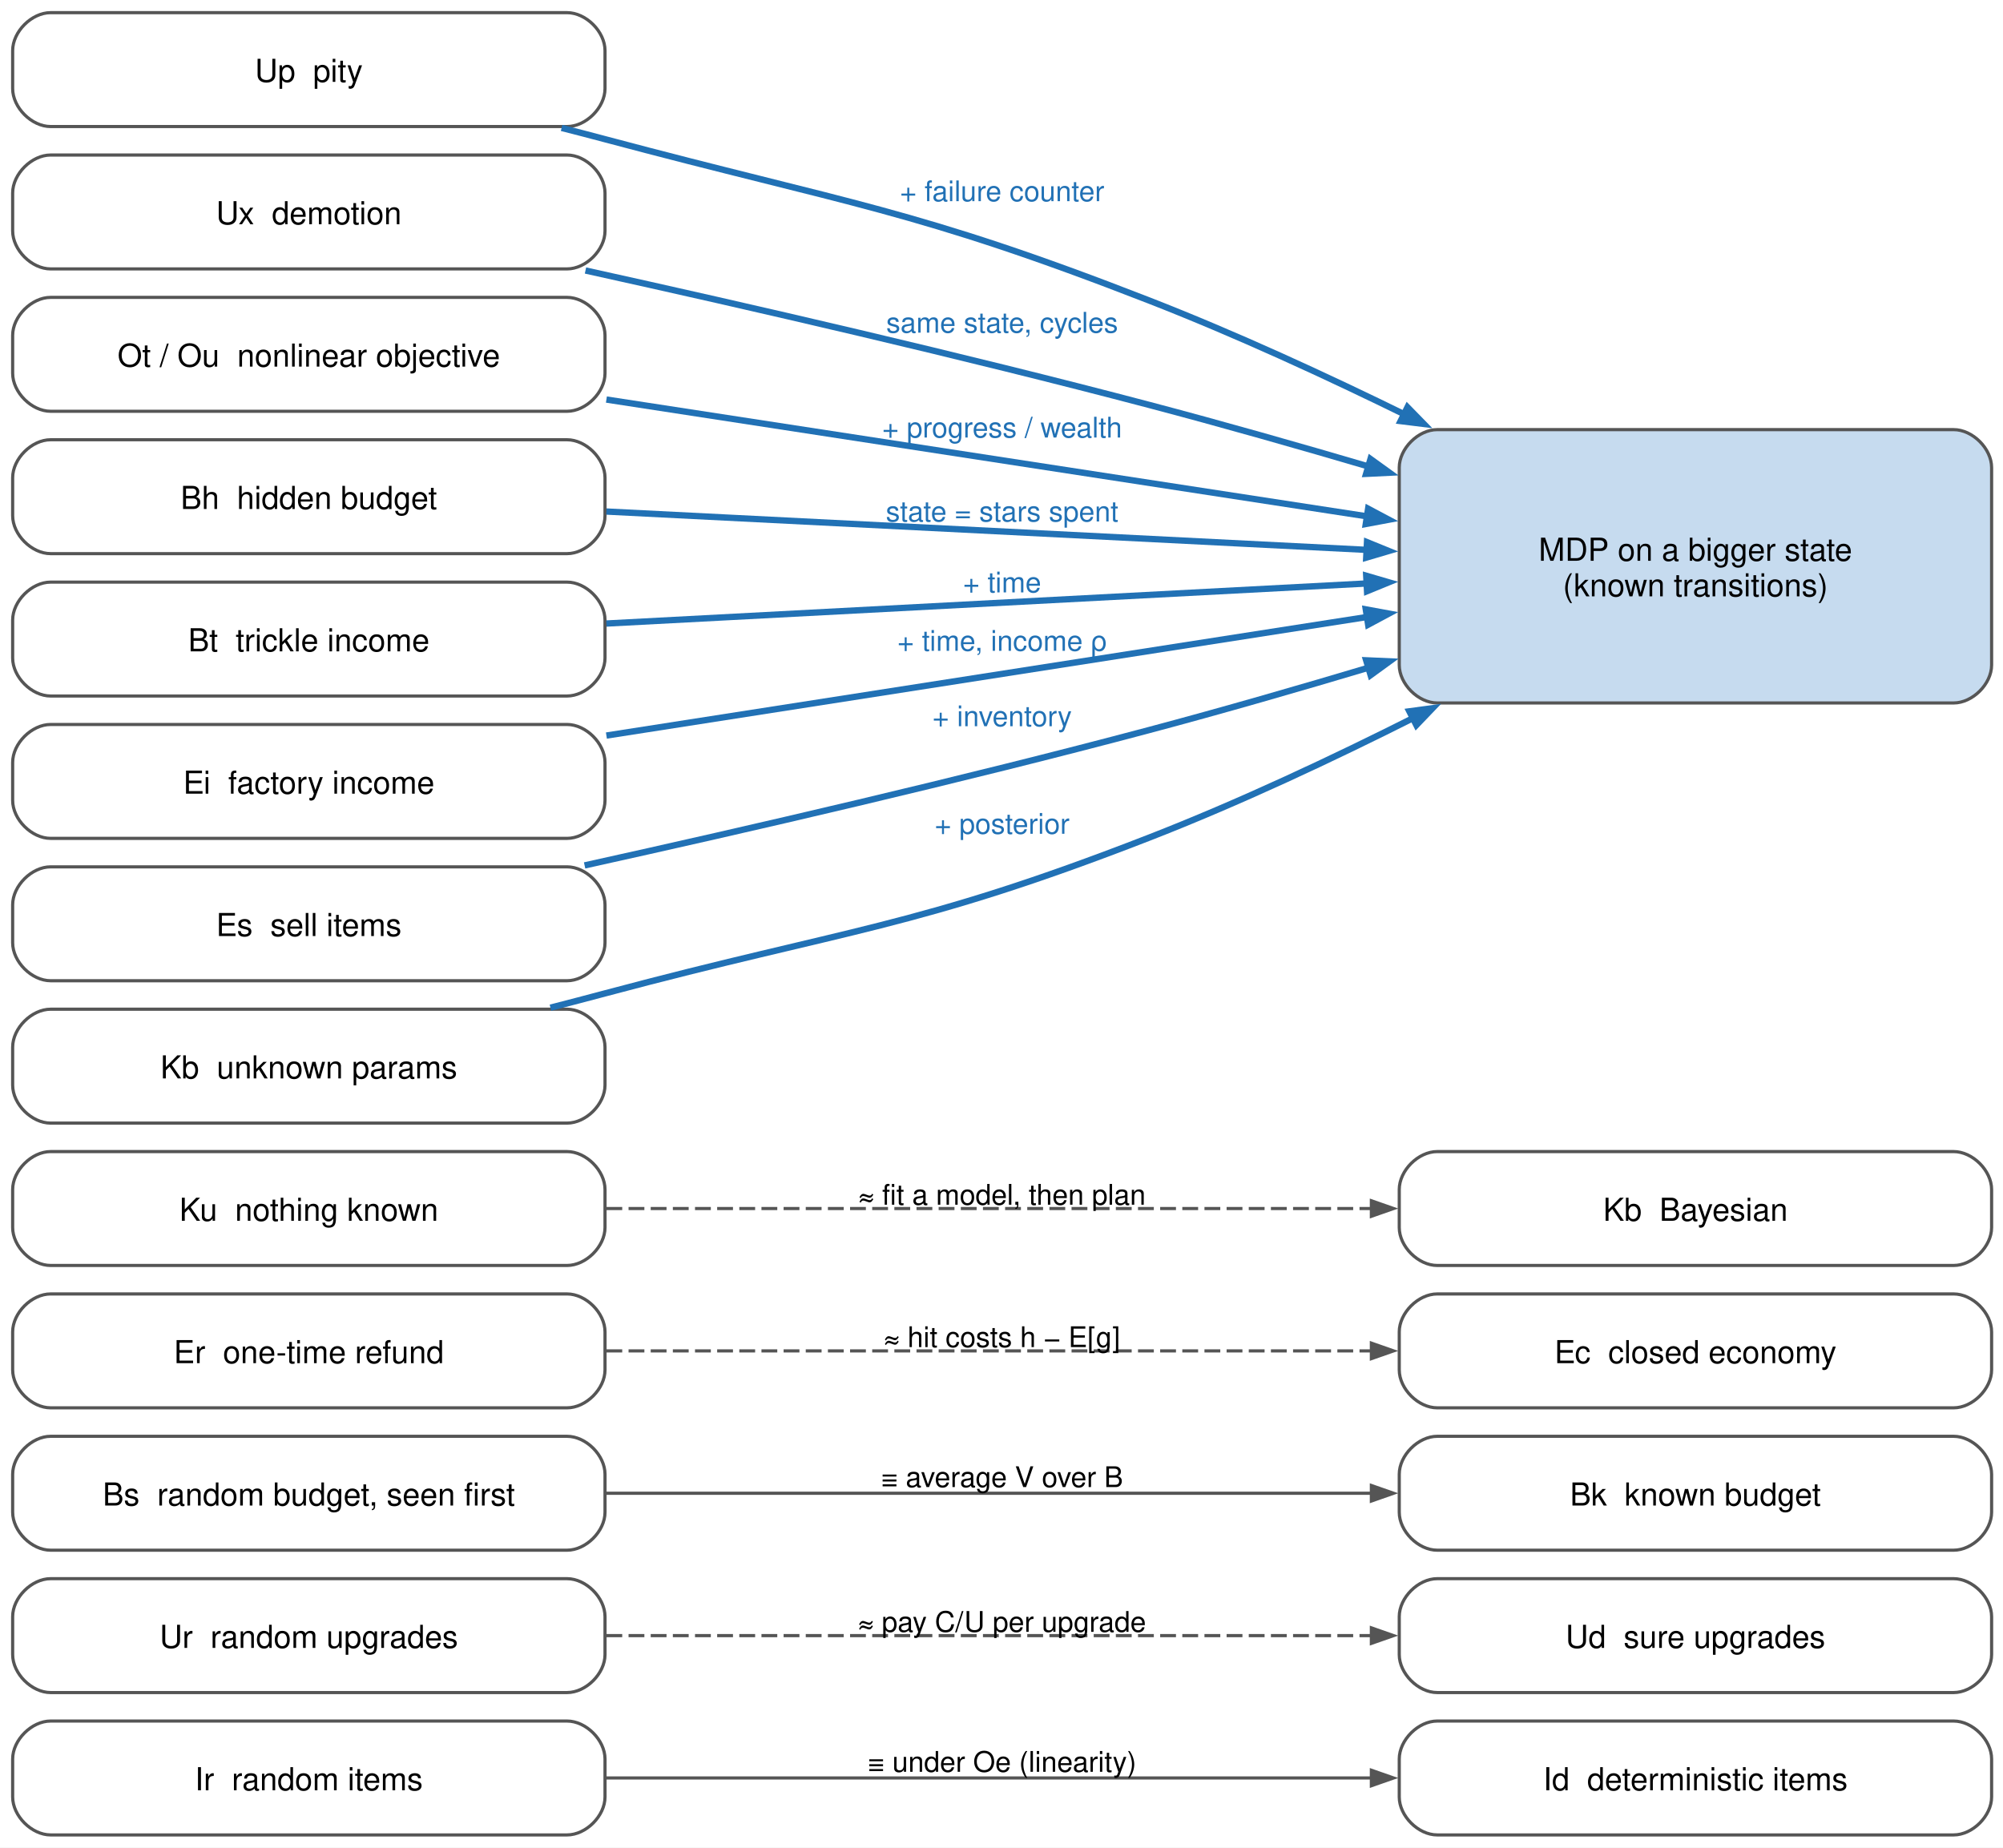
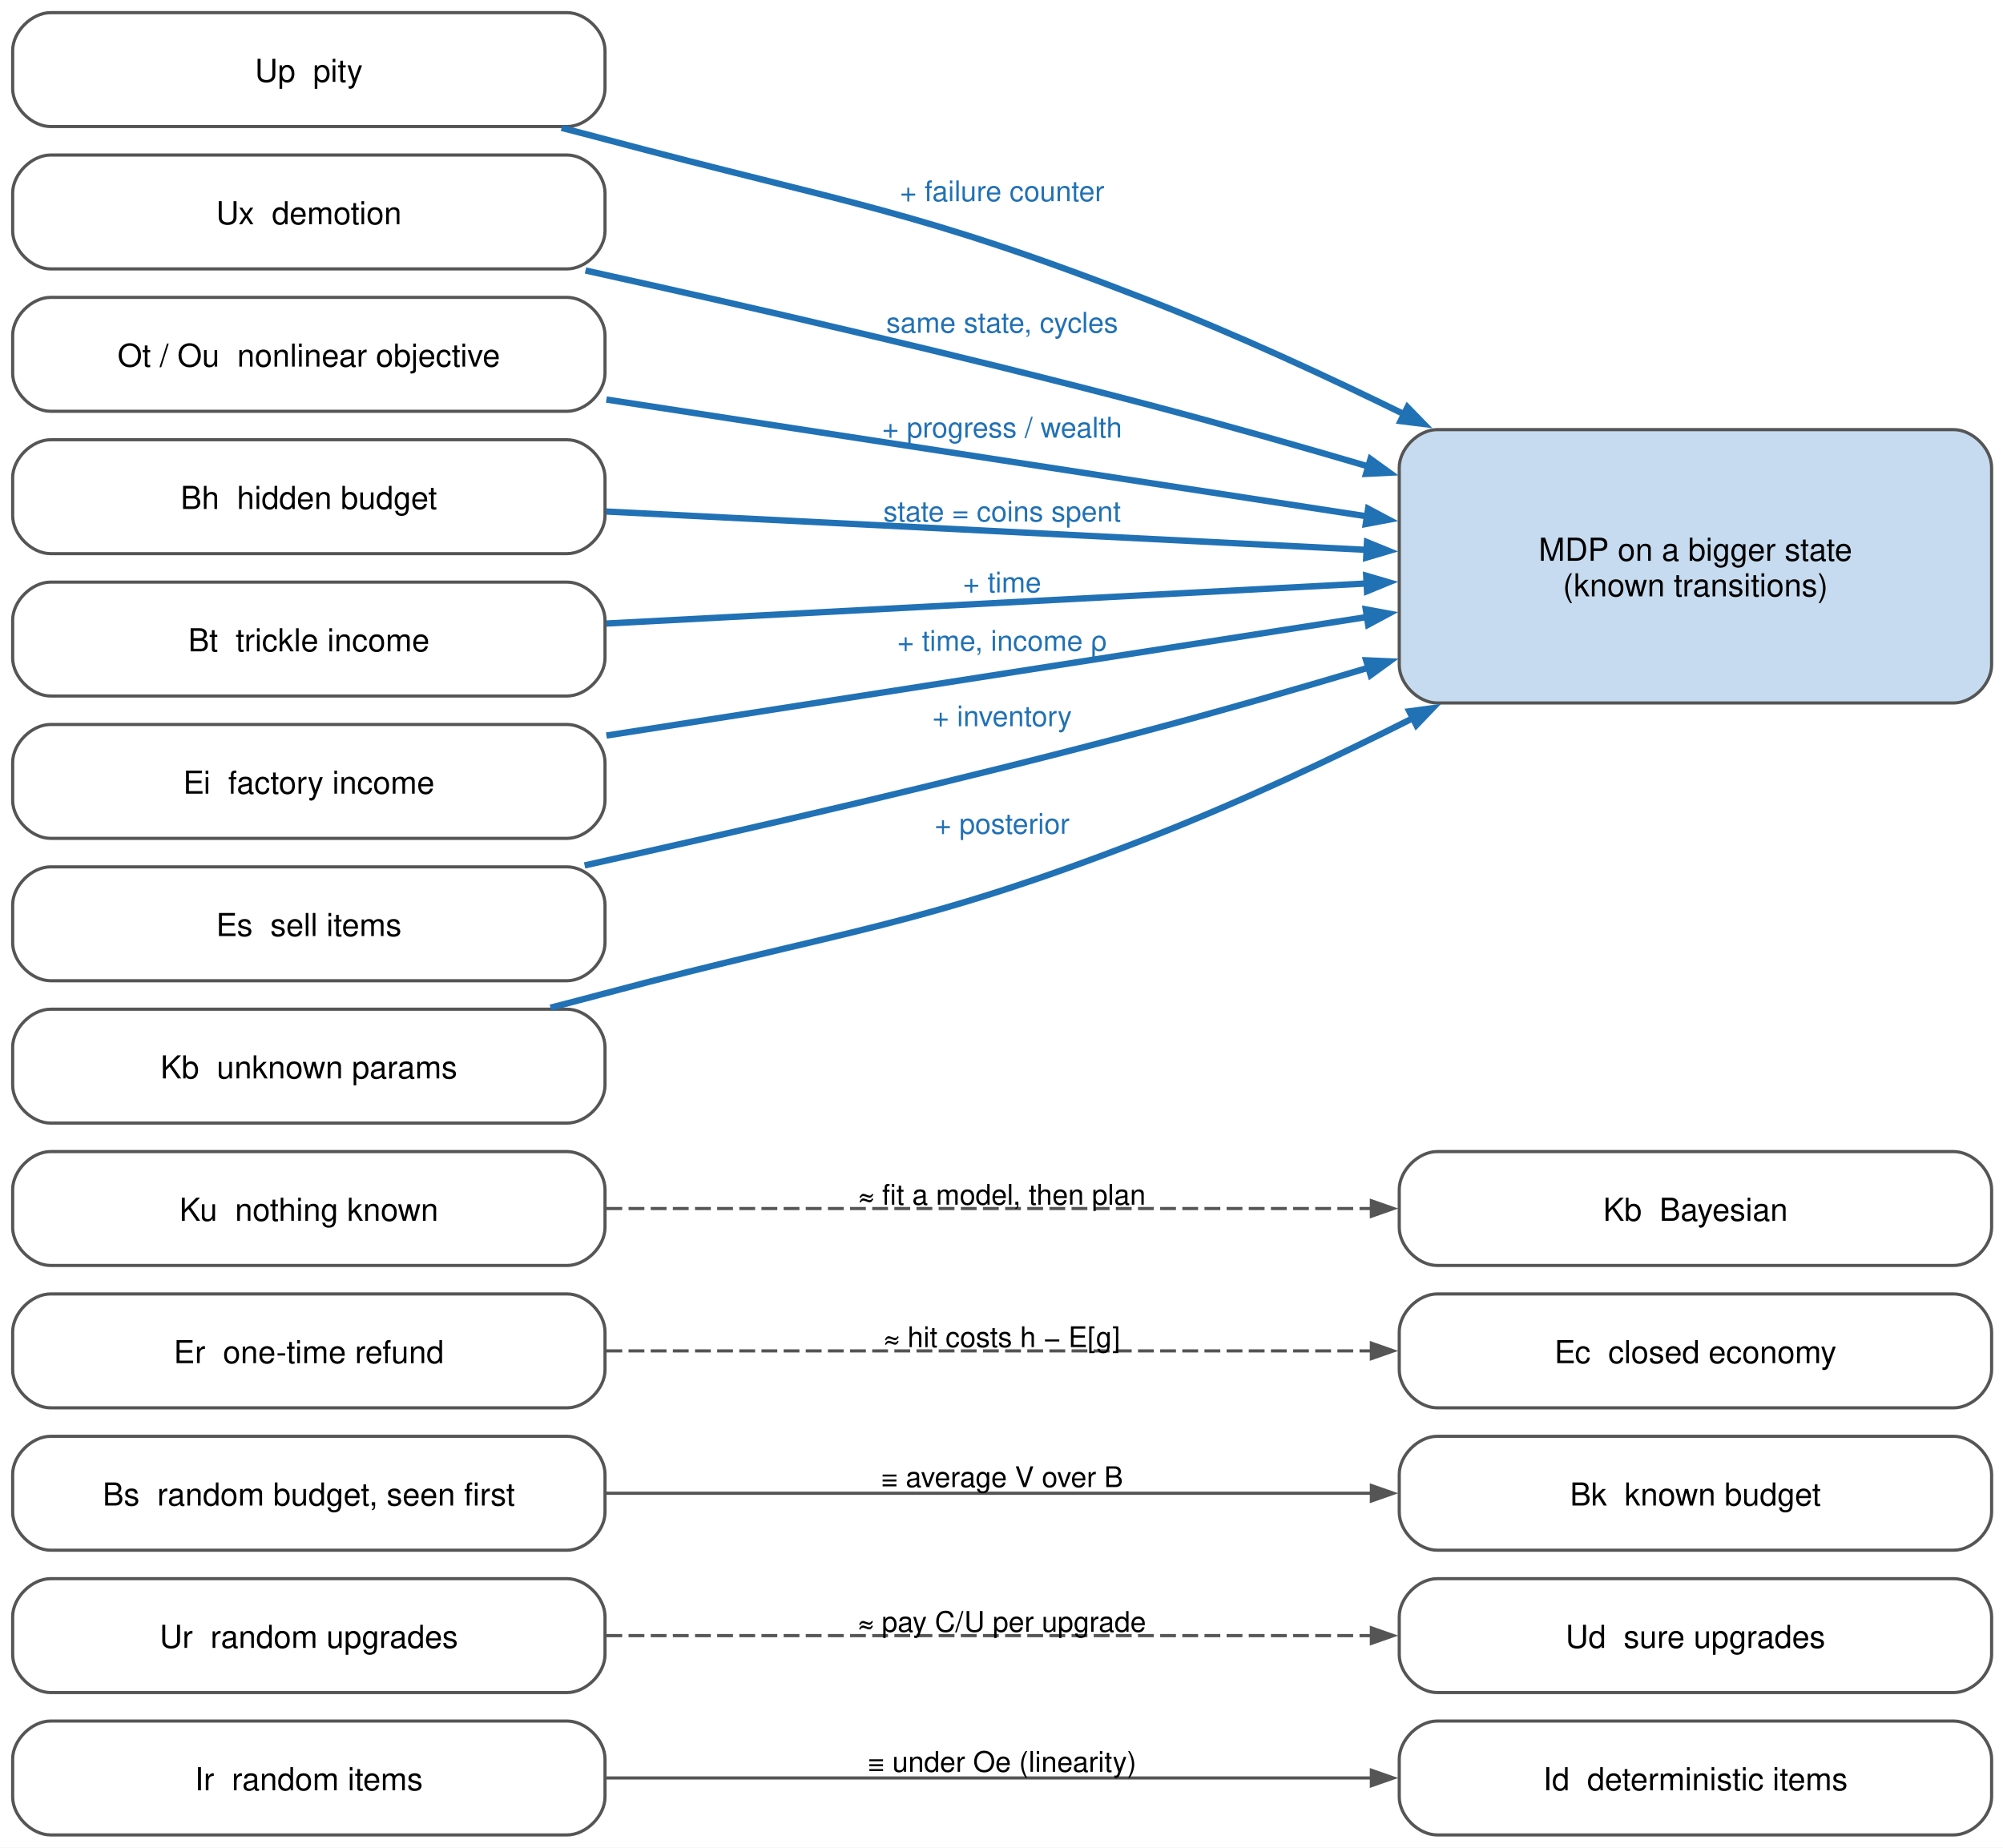
<svg xmlns="http://www.w3.org/2000/svg" width="633pt" height="584pt" viewBox="0.00 0.00 633.00 584.00">
  <g id="graph0" class="graph" transform="scale(1 1) rotate(0) translate(4 580)">
    <polygon fill="white" stroke="none" points="-4,4 -4,-580 629.4,-580 629.4,4 -4,4" />
    <g id="node1" class="node">
      <path fill="none" stroke="#555555" d="M175.2,-36C175.2,-36 12,-36 12,-36 6,-36 0,-30 0,-24 0,-24 0,-12 0,-12 0,-6 6,0 12,0 12,0 175.2,0 175.2,0 181.2,0 187.2,-6 187.2,-12 187.2,-12 187.2,-24 187.2,-24 187.2,-30 181.2,-36 175.2,-36" />
      <text xml:space="preserve" text-anchor="middle" x="93.6" y="-14.12" font-family="Helvetica,sans-Serif" font-size="10.00">Ir  random items</text>
    </g>
    <g id="node14" class="node">
      <path fill="none" stroke="#555555" d="M613.4,-36C613.4,-36 450.2,-36 450.2,-36 444.2,-36 438.2,-30 438.2,-24 438.2,-24 438.2,-12 438.2,-12 438.2,-6 444.2,0 450.2,0 450.2,0 613.4,0 613.4,0 619.4,0 625.4,-6 625.4,-12 625.4,-12 625.4,-24 625.4,-24 625.4,-30 619.4,-36 613.4,-36" />
      <text xml:space="preserve" text-anchor="middle" x="531.8" y="-14.12" font-family="Helvetica,sans-Serif" font-size="10.00">Id  deterministic items</text>
    </g>
    <g id="edge1" class="edge">
      <path fill="none" stroke="#555555" d="M187.64,-18C258.71,-18 356.55,-18 429.57,-18" />
      <polygon fill="#555555" stroke="#555555" points="429.39,-20.45 436.39,-18 429.39,-15.55 429.39,-20.45" />
      <text xml:space="preserve" text-anchor="middle" x="312.7" y="-19.95" font-family="Helvetica,sans-Serif" font-size="9.00">≡ under Oe (linearity)</text>
    </g>
    <g id="node2" class="node">
      <path fill="none" stroke="#555555" d="M175.2,-81C175.2,-81 12,-81 12,-81 6,-81 0,-75 0,-69 0,-69 0,-57 0,-57 0,-51 6,-45 12,-45 12,-45 175.2,-45 175.2,-45 181.2,-45 187.2,-51 187.2,-57 187.2,-57 187.2,-69 187.2,-69 187.2,-75 181.2,-81 175.2,-81" />
      <text xml:space="preserve" text-anchor="middle" x="93.6" y="-59.12" font-family="Helvetica,sans-Serif" font-size="10.00">Ur  random upgrades</text>
    </g>
    <g id="node15" class="node">
      <path fill="none" stroke="#555555" d="M613.4,-81C613.4,-81 450.2,-81 450.2,-81 444.2,-81 438.2,-75 438.2,-69 438.2,-69 438.2,-57 438.2,-57 438.2,-51 444.2,-45 450.2,-45 450.2,-45 613.4,-45 613.4,-45 619.4,-45 625.4,-51 625.4,-57 625.4,-57 625.4,-69 625.4,-69 625.4,-75 619.4,-81 613.4,-81" />
      <text xml:space="preserve" text-anchor="middle" x="531.8" y="-59.12" font-family="Helvetica,sans-Serif" font-size="10.00">Ud  sure upgrades</text>
    </g>
    <g id="edge2" class="edge">
      <path fill="none" stroke="#555555" stroke-dasharray="5,2" d="M187.64,-63C258.71,-63 356.55,-63 429.57,-63" />
      <polygon fill="#555555" stroke="#555555" points="429.39,-65.45 436.39,-63 429.39,-60.55 429.39,-65.45" />
      <text xml:space="preserve" text-anchor="middle" x="312.7" y="-64.2" font-family="Helvetica,sans-Serif" font-size="9.00">≈ pay C/U per upgrade</text>
    </g>
    <g id="node3" class="node">
      <path fill="none" stroke="#555555" d="M175.2,-126C175.2,-126 12,-126 12,-126 6,-126 0,-120 0,-114 0,-114 0,-102 0,-102 0,-96 6,-90 12,-90 12,-90 175.2,-90 175.2,-90 181.2,-90 187.2,-96 187.2,-102 187.2,-102 187.2,-114 187.2,-114 187.2,-120 181.2,-126 175.2,-126" />
      <text xml:space="preserve" text-anchor="middle" x="93.6" y="-104.12" font-family="Helvetica,sans-Serif" font-size="10.00">Bs  random budget, seen first</text>
    </g>
    <g id="node16" class="node">
      <path fill="none" stroke="#555555" d="M613.4,-126C613.4,-126 450.2,-126 450.2,-126 444.2,-126 438.2,-120 438.2,-114 438.2,-114 438.2,-102 438.2,-102 438.2,-96 444.2,-90 450.2,-90 450.2,-90 613.4,-90 613.4,-90 619.4,-90 625.4,-96 625.4,-102 625.4,-102 625.4,-114 625.4,-114 625.4,-120 619.4,-126 613.4,-126" />
      <text xml:space="preserve" text-anchor="middle" x="531.8" y="-104.12" font-family="Helvetica,sans-Serif" font-size="10.00">Bk  known budget</text>
    </g>
    <g id="edge3" class="edge">
      <path fill="none" stroke="#555555" d="M187.64,-108C258.71,-108 356.55,-108 429.57,-108" />
      <polygon fill="#555555" stroke="#555555" points="429.39,-110.45 436.39,-108 429.39,-105.55 429.39,-110.45" />
      <text xml:space="preserve" text-anchor="middle" x="312.7" y="-109.95" font-family="Helvetica,sans-Serif" font-size="9.00">≡ average V over B</text>
    </g>
    <g id="node4" class="node">
      <path fill="none" stroke="#555555" d="M175.2,-171C175.2,-171 12,-171 12,-171 6,-171 0,-165 0,-159 0,-159 0,-147 0,-147 0,-141 6,-135 12,-135 12,-135 175.2,-135 175.2,-135 181.2,-135 187.2,-141 187.2,-147 187.2,-147 187.2,-159 187.2,-159 187.2,-165 181.2,-171 175.2,-171" />
      <text xml:space="preserve" text-anchor="middle" x="93.6" y="-149.12" font-family="Helvetica,sans-Serif" font-size="10.00">Er  one-time refund</text>
    </g>
    <g id="node17" class="node">
      <path fill="none" stroke="#555555" d="M613.4,-171C613.4,-171 450.2,-171 450.2,-171 444.2,-171 438.2,-165 438.2,-159 438.2,-159 438.2,-147 438.2,-147 438.2,-141 444.2,-135 450.2,-135 450.2,-135 613.4,-135 613.4,-135 619.4,-135 625.4,-141 625.4,-147 625.4,-147 625.4,-159 625.4,-159 625.4,-165 619.4,-171 613.4,-171" />
      <text xml:space="preserve" text-anchor="middle" x="531.8" y="-149.12" font-family="Helvetica,sans-Serif" font-size="10.00">Ec  closed economy</text>
    </g>
    <g id="edge4" class="edge">
      <path fill="none" stroke="#555555" stroke-dasharray="5,2" d="M187.64,-153C258.71,-153 356.55,-153 429.57,-153" />
      <polygon fill="#555555" stroke="#555555" points="429.39,-155.45 436.39,-153 429.39,-150.55 429.39,-155.45" />
      <text xml:space="preserve" text-anchor="middle" x="312.7" y="-154.2" font-family="Helvetica,sans-Serif" font-size="9.00">≈ hit costs h − E[g]</text>
    </g>
    <g id="node5" class="node">
      <path fill="none" stroke="#555555" d="M175.2,-216C175.2,-216 12,-216 12,-216 6,-216 0,-210 0,-204 0,-204 0,-192 0,-192 0,-186 6,-180 12,-180 12,-180 175.2,-180 175.2,-180 181.2,-180 187.2,-186 187.2,-192 187.2,-192 187.2,-204 187.2,-204 187.2,-210 181.2,-216 175.2,-216" />
      <text xml:space="preserve" text-anchor="middle" x="93.6" y="-194.12" font-family="Helvetica,sans-Serif" font-size="10.00">Ku  nothing known</text>
    </g>
    <g id="node18" class="node">
      <path fill="none" stroke="#555555" d="M613.4,-216C613.4,-216 450.2,-216 450.2,-216 444.2,-216 438.2,-210 438.2,-204 438.2,-204 438.2,-192 438.2,-192 438.2,-186 444.2,-180 450.2,-180 450.2,-180 613.4,-180 613.4,-180 619.4,-180 625.4,-186 625.4,-192 625.4,-192 625.4,-204 625.4,-204 625.4,-210 619.4,-216 613.4,-216" />
      <text xml:space="preserve" text-anchor="middle" x="531.8" y="-194.12" font-family="Helvetica,sans-Serif" font-size="10.00">Kb  Bayesian</text>
    </g>
    <g id="edge5" class="edge">
      <path fill="none" stroke="#555555" stroke-dasharray="5,2" d="M187.64,-198C258.71,-198 356.55,-198 429.57,-198" />
      <polygon fill="#555555" stroke="#555555" points="429.39,-200.45 436.39,-198 429.39,-195.55 429.39,-200.45" />
      <text xml:space="preserve" text-anchor="middle" x="312.7" y="-199.2" font-family="Helvetica,sans-Serif" font-size="9.00">≈ fit a model, then plan</text>
    </g>
    <g id="node6" class="node">
      <path fill="none" stroke="#555555" d="M175.2,-576C175.2,-576 12,-576 12,-576 6,-576 0,-570 0,-564 0,-564 0,-552 0,-552 0,-546 6,-540 12,-540 12,-540 175.2,-540 175.2,-540 181.2,-540 187.2,-546 187.2,-552 187.2,-552 187.2,-564 187.2,-564 187.2,-570 181.2,-576 175.2,-576" />
      <text xml:space="preserve" text-anchor="middle" x="93.6" y="-554.12" font-family="Helvetica,sans-Serif" font-size="10.00">Up  pity</text>
    </g>
    <g id="node19" class="node">
      <path fill="#c6dbef" stroke="#555555" d="M613.4,-444.2C613.4,-444.2 450.2,-444.2 450.2,-444.2 444.2,-444.2 438.2,-438.2 438.2,-432.2 438.2,-432.2 438.2,-369.8 438.2,-369.8 438.2,-363.8 444.2,-357.8 450.2,-357.8 450.2,-357.8 613.4,-357.8 613.4,-357.8 619.4,-357.8 625.4,-363.8 625.4,-369.8 625.4,-369.8 625.4,-432.2 625.4,-432.2 625.4,-438.2 619.4,-444.2 613.4,-444.2" />
      <text xml:space="preserve" text-anchor="middle" x="531.8" y="-402.75" font-family="Helvetica,sans-Serif" font-size="10.00">MDP on a bigger state</text>
      <text xml:space="preserve" text-anchor="middle" x="531.8" y="-391.5" font-family="Helvetica,sans-Serif" font-size="10.00">(known transitions)</text>
    </g>
    <g id="edge6" class="edge">
      <path fill="none" stroke="#2171b5" stroke-width="2" d="M173.48,-539.57C178.13,-538.39 182.73,-537.19 187.2,-536 264.24,-515.44 284.91,-513.96 359.2,-485 386.34,-474.42 415.06,-461.21 441.08,-448.42" />
      <polygon fill="#2171b5" stroke="#2171b5" stroke-width="2" points="440.8,-451.29 445.98,-445.99 438.62,-446.9 440.8,-451.29" />
      <text xml:space="preserve" text-anchor="middle" x="312.7" y="-516.41" font-family="Helvetica,sans-Serif" font-size="9.00" fill="#2171b5">+ failure counter</text>
    </g>
    <g id="node7" class="node">
      <path fill="none" stroke="#555555" d="M175.2,-531C175.2,-531 12,-531 12,-531 6,-531 0,-525 0,-519 0,-519 0,-507 0,-507 0,-501 6,-495 12,-495 12,-495 175.2,-495 175.2,-495 181.2,-495 187.2,-501 187.2,-507 187.2,-507 187.2,-519 187.2,-519 187.2,-525 181.2,-531 175.2,-531" />
      <text xml:space="preserve" text-anchor="middle" x="93.6" y="-509.12" font-family="Helvetica,sans-Serif" font-size="10.00">Ux  demotion</text>
    </g>
    <g id="edge7" class="edge">
      <path fill="none" stroke="#2171b5" stroke-width="2" d="M181.03,-494.5C232.89,-483.05 300.05,-467.59 359.2,-452 382.19,-445.94 406.75,-438.95 429.91,-432.13" />
      <polygon fill="#2171b5" stroke="#2171b5" stroke-width="2" points="429.11,-434.92 435.13,-430.58 427.72,-430.22 429.11,-434.92" />
      <text xml:space="preserve" text-anchor="middle" x="312.7" y="-474.85" font-family="Helvetica,sans-Serif" font-size="9.00" fill="#2171b5">same state, cycles</text>
    </g>
    <g id="node8" class="node">
      <path fill="none" stroke="#555555" d="M175.2,-486C175.2,-486 12,-486 12,-486 6,-486 0,-480 0,-474 0,-474 0,-462 0,-462 0,-456 6,-450 12,-450 12,-450 175.2,-450 175.2,-450 181.2,-450 187.2,-456 187.2,-462 187.2,-462 187.2,-474 187.2,-474 187.2,-480 181.2,-486 175.2,-486" />
      <text xml:space="preserve" text-anchor="middle" x="93.6" y="-464.12" font-family="Helvetica,sans-Serif" font-size="10.00">Ot / Ou  nonlinear objective</text>
    </g>
    <g id="edge8" class="edge">
      <path fill="none" stroke="#2171b5" stroke-width="2" d="M187.64,-453.71C258.71,-442.79 356.55,-427.77 429.57,-416.55" />
      <polygon fill="#2171b5" stroke="#2171b5" stroke-width="2" points="428.36,-419.21 434.91,-415.73 427.62,-414.37 428.36,-419.21" />
      <text xml:space="preserve" text-anchor="middle" x="312.7" y="-441.7" font-family="Helvetica,sans-Serif" font-size="9.00" fill="#2171b5">+ progress / wealth</text>
    </g>
    <g id="node9" class="node">
      <path fill="none" stroke="#555555" d="M175.2,-441C175.2,-441 12,-441 12,-441 6,-441 0,-435 0,-429 0,-429 0,-417 0,-417 0,-411 6,-405 12,-405 12,-405 175.2,-405 175.2,-405 181.2,-405 187.2,-411 187.2,-417 187.2,-417 187.2,-429 187.2,-429 187.2,-435 181.2,-441 175.2,-441" />
      <text xml:space="preserve" text-anchor="middle" x="93.6" y="-419.12" font-family="Helvetica,sans-Serif" font-size="10.00">Bh  hidden budget</text>
    </g>
    <g id="edge9" class="edge">
      <path fill="none" stroke="#2171b5" stroke-width="2" d="M187.64,-418.31C258.71,-414.72 356.55,-409.79 429.57,-406.11" />
      <polygon fill="#2171b5" stroke="#2171b5" stroke-width="2" points="428.01,-408.64 434.88,-405.84 427.76,-403.74 428.01,-408.64" />
-       <text xml:space="preserve" text-anchor="middle" x="312.7" y="-415.17" font-family="Helvetica,sans-Serif" font-size="9.00" fill="#2171b5">state = stars spent</text>
+       <text xml:space="preserve" text-anchor="middle" x="312.7" y="-415.17" font-family="Helvetica,sans-Serif" font-size="9.00" fill="#2171b5">state = coins spent</text>
    </g>
    <g id="node10" class="node">
      <path fill="none" stroke="#555555" d="M175.2,-396C175.2,-396 12,-396 12,-396 6,-396 0,-390 0,-384 0,-384 0,-372 0,-372 0,-366 6,-360 12,-360 12,-360 175.2,-360 175.2,-360 181.2,-360 187.2,-366 187.2,-372 187.2,-372 187.2,-384 187.2,-384 187.2,-390 181.2,-396 175.2,-396" />
      <text xml:space="preserve" text-anchor="middle" x="93.6" y="-374.12" font-family="Helvetica,sans-Serif" font-size="10.00">Bt  trickle income</text>
    </g>
    <g id="edge10" class="edge">
      <path fill="none" stroke="#2171b5" stroke-width="2" d="M187.64,-382.91C258.71,-386.65 356.55,-391.81 429.57,-395.66" />
      <polygon fill="#2171b5" stroke="#2171b5" stroke-width="2" points="427.76,-398.02 434.88,-395.94 428.02,-393.13 427.76,-398.02" />
      <text xml:space="preserve" text-anchor="middle" x="312.7" y="-392.76" font-family="Helvetica,sans-Serif" font-size="9.00" fill="#2171b5">+ time</text>
    </g>
    <g id="node11" class="node">
      <path fill="none" stroke="#555555" d="M175.2,-351C175.2,-351 12,-351 12,-351 6,-351 0,-345 0,-339 0,-339 0,-327 0,-327 0,-321 6,-315 12,-315 12,-315 175.2,-315 175.2,-315 181.2,-315 187.2,-321 187.2,-327 187.2,-327 187.2,-339 187.2,-339 187.2,-345 181.2,-351 175.2,-351" />
      <text xml:space="preserve" text-anchor="middle" x="93.6" y="-329.12" font-family="Helvetica,sans-Serif" font-size="10.00">Ei  factory income</text>
    </g>
    <g id="edge11" class="edge">
      <path fill="none" stroke="#2171b5" stroke-width="2" d="M187.64,-347.5C258.71,-358.58 356.55,-373.84 429.57,-385.22" />
      <polygon fill="#2171b5" stroke="#2171b5" stroke-width="2" points="427.62,-387.39 434.91,-386.05 428.37,-382.55 427.62,-387.39" />
      <text xml:space="preserve" text-anchor="middle" x="312.7" y="-374.29" font-family="Helvetica,sans-Serif" font-size="9.00" fill="#2171b5">+ time, income ρ</text>
    </g>
    <g id="node12" class="node">
      <path fill="none" stroke="#555555" d="M175.2,-306C175.2,-306 12,-306 12,-306 6,-306 0,-300 0,-294 0,-294 0,-282 0,-282 0,-276 6,-270 12,-270 12,-270 175.2,-270 175.2,-270 181.2,-270 187.2,-276 187.2,-282 187.2,-282 187.2,-294 187.2,-294 187.2,-300 181.2,-306 175.2,-306" />
      <text xml:space="preserve" text-anchor="middle" x="93.6" y="-284.12" font-family="Helvetica,sans-Serif" font-size="10.00">Es  sell items</text>
    </g>
    <g id="edge12" class="edge">
      <path fill="none" stroke="#2171b5" stroke-width="2" d="M180.75,-306.45C232.66,-317.93 299.97,-333.48 359.2,-349.25 382.2,-355.37 406.77,-362.46 429.92,-369.38" />
      <polygon fill="#2171b5" stroke="#2171b5" stroke-width="2" points="427.74,-371.28 435.15,-370.95 429.15,-366.59 427.74,-371.28" />
      <text xml:space="preserve" text-anchor="middle" x="312.7" y="-350.45" font-family="Helvetica,sans-Serif" font-size="9.00" fill="#2171b5">+ inventory</text>
    </g>
    <g id="node13" class="node">
      <path fill="none" stroke="#555555" d="M175.2,-261C175.2,-261 12,-261 12,-261 6,-261 0,-255 0,-249 0,-249 0,-237 0,-237 0,-231 6,-225 12,-225 12,-225 175.2,-225 175.2,-225 181.2,-225 187.2,-231 187.2,-237 187.2,-237 187.2,-249 187.2,-249 187.2,-255 181.2,-261 175.2,-261" />
      <text xml:space="preserve" text-anchor="middle" x="93.6" y="-239.12" font-family="Helvetica,sans-Serif" font-size="10.00">Kb  unknown params</text>
    </g>
    <g id="edge13" class="edge">
      <path fill="none" stroke="#2171b5" stroke-width="2" d="M169.96,-261.48C175.8,-262.99 181.6,-264.5 187.2,-266 264.02,-286.53 285.1,-286.41 359.2,-315.25 387.43,-326.24 417.26,-340.24 443.99,-353.73" />
      <polygon fill="#2171b5" stroke="#2171b5" stroke-width="2" points="441.39,-355.16 448.74,-356.15 443.61,-350.79 441.39,-355.16" />
      <text xml:space="preserve" text-anchor="middle" x="312.7" y="-316.45" font-family="Helvetica,sans-Serif" font-size="9.00" fill="#2171b5">+ posterior</text>
    </g>
  </g>
</svg>
